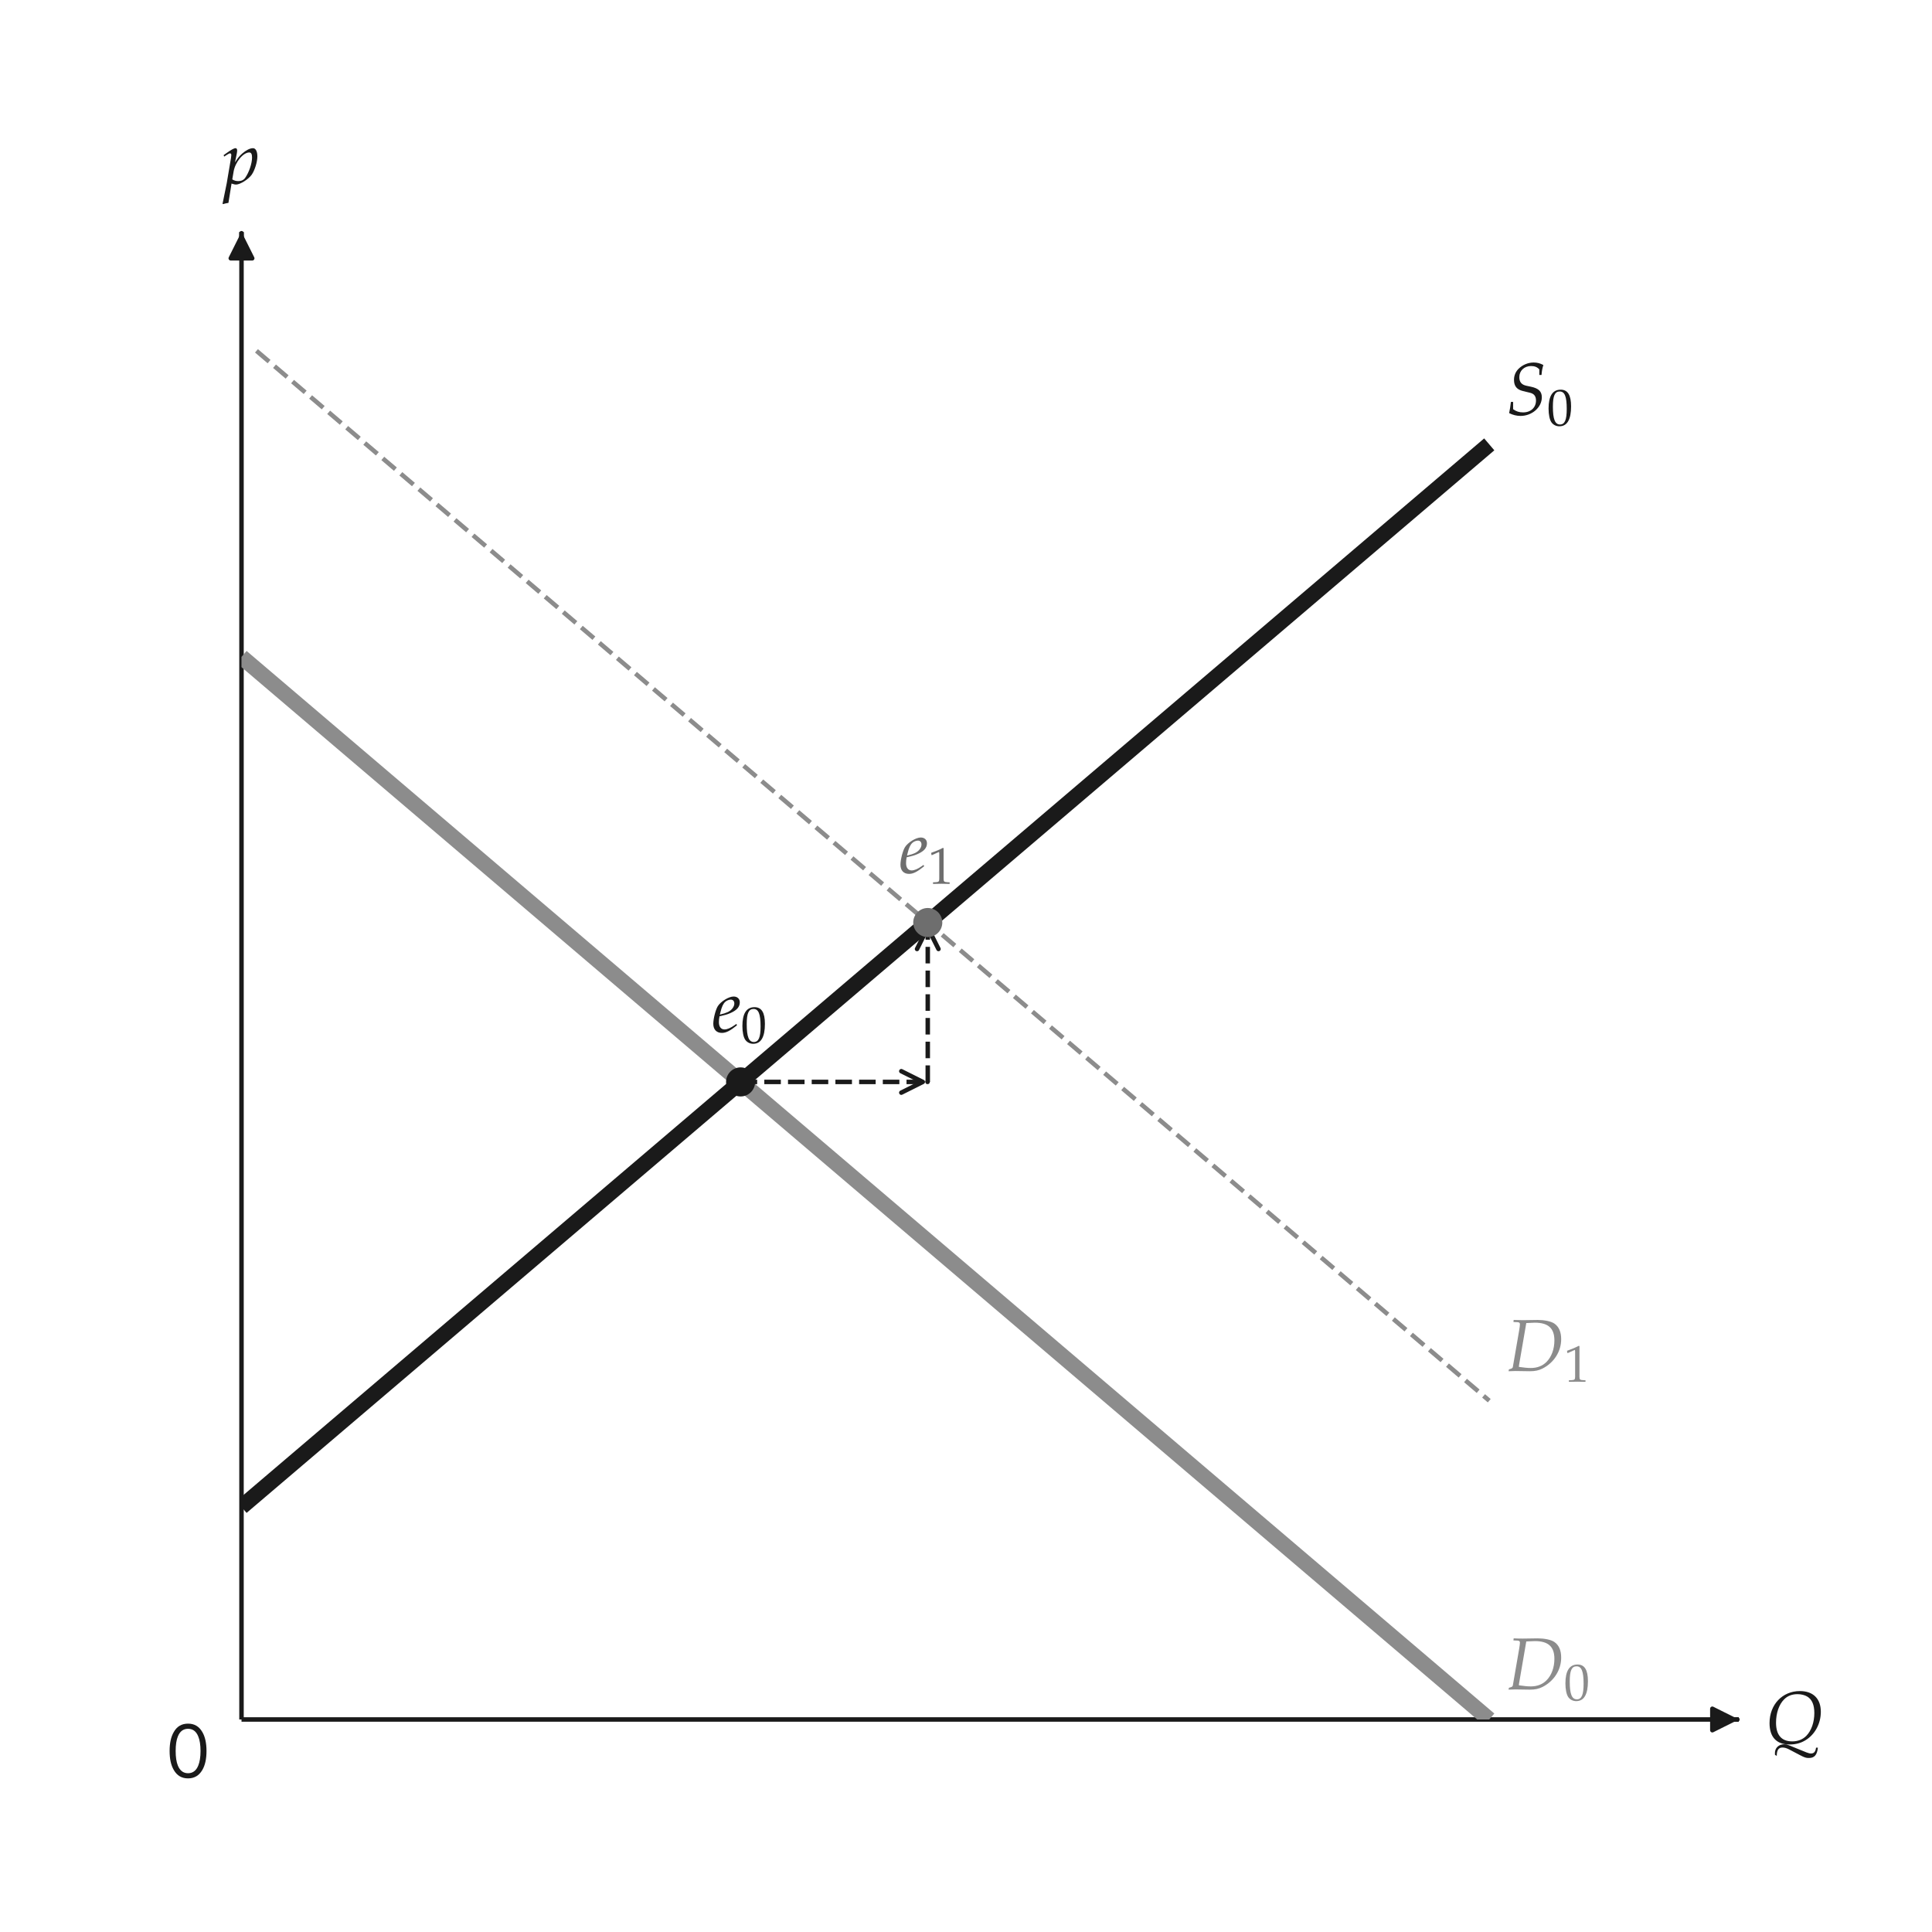
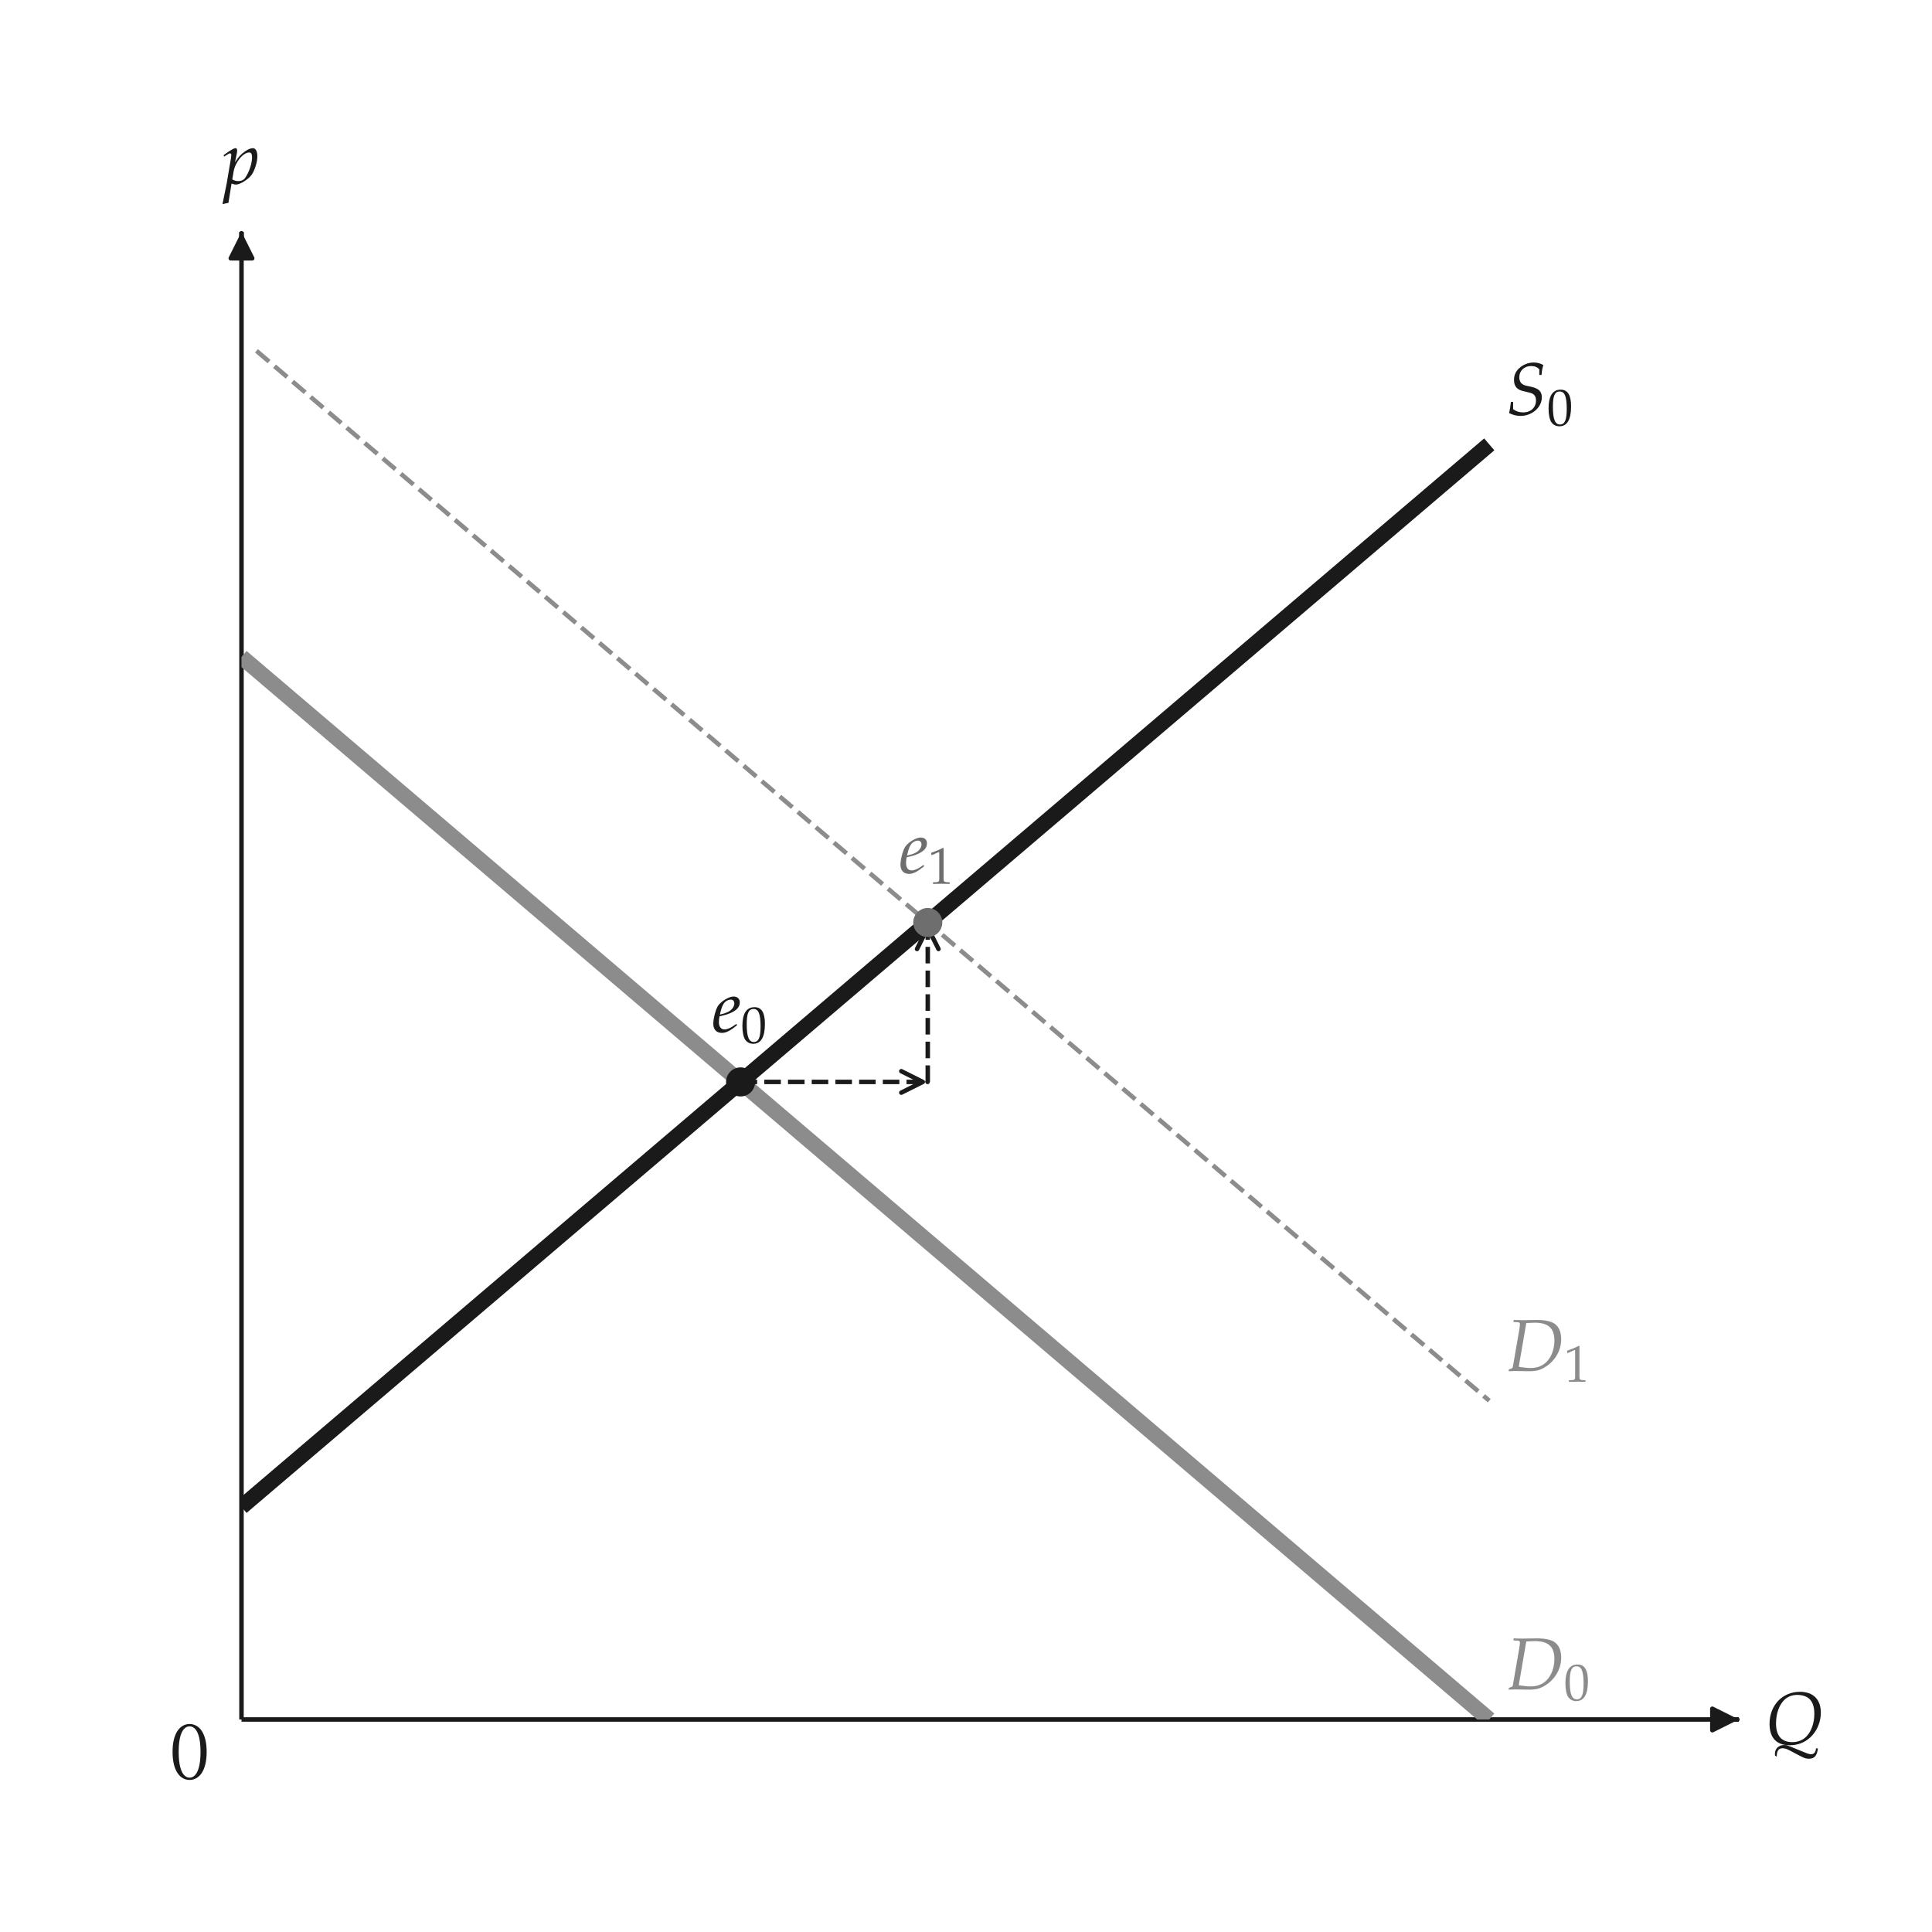
<svg xmlns="http://www.w3.org/2000/svg" xmlns:xlink="http://www.w3.org/1999/xlink" width="432pt" height="432pt" viewBox="0 0 432 432" version="1.1">
  <defs>
    <style type="text/css">*{stroke-linejoin: round; stroke-linecap: butt}</style>
  </defs>
  <g id="figure_1">
    <g id="patch_1">
-       <path d="M 0 432  L 432 432  L 432 0  L 0 0  z " style="fill: #ffffff" />
+       <path d="M 0 432 L 432 432 L 432 0 L 0 0 z " style="fill: #ffffff" />
    </g>
    <g id="axes_1">
      <g id="axes.x">
-         <path d="M 54 384.48  L 388.8 384.48  " style="fill: none; stroke: #1a1a1a; stroke-linejoin: miter" />
+         <path d="M 54 384.48 L 388.8 384.48 " style="fill: none; stroke: #1a1a1a; stroke-linejoin: miter" />
      </g>
      <g id="patch_2">
-         <path d="M 388.465 384.48  Q 388.633 384.48 387.682 384.48  " style="fill: none; stroke: #1a1a1a; stroke-linecap: round" />
-         <path d="M 382.882 382.08  L 387.682 384.48  L 382.882 386.88  z " style="fill: #1a1a1a; stroke: #1a1a1a; stroke-linecap: round" />
+         <path d="M 388.465 384.48 Q 388.633 384.48 387.682 384.48 " style="fill: none; stroke: #1a1a1a; stroke-linecap: round" />
+         <path d="M 382.882 382.08 L 387.682 384.48 L 382.882 386.88 z " style="fill: #1a1a1a; stroke: #1a1a1a; stroke-linecap: round" />
      </g>
      <g id="axes.y">
-         <path d="M 54 384.48  L 54 51.84  " style="fill: none; stroke: #1a1a1a; stroke-linejoin: miter" />
+         <path d="M 54 384.48 L 54 51.84 " style="fill: none; stroke: #1a1a1a; stroke-linejoin: miter" />
      </g>
      <g id="patch_3">
-         <path d="M 54 52.173  Q 54 52.006 54 52.958  " style="fill: none; stroke: #1a1a1a; stroke-linecap: round" />
-         <path d="M 51.6 57.758  L 54 52.958  L 56.4 57.758  z " style="fill: #1a1a1a; stroke: #1a1a1a; stroke-linecap: round" />
+         <path d="M 54 52.173 Q 54 52.006 54 52.958 " style="fill: none; stroke: #1a1a1a; stroke-linecap: round" />
+         <path d="M 51.6 57.758 L 54 52.958 L 56.4 57.758 z " style="fill: #1a1a1a; stroke: #1a1a1a; stroke-linecap: round" />
      </g>
      <g id="axes.y.label">
        <g style="fill: #1a1a1a" transform="translate(49.875 41.22) scale(0.165 -0.165)">
          <defs>
-             <path id="TeXGyrePagella-Italic-51" d="M -45 -1728  L 0 -1766  C 134 -1722 262 -1690 467 -1658  L 736 19  L 794 0  C 960 -58 1056 -70 1126 -70  C 1485 -70 2221 397 2496 800  C 2758 1190 2976 1894 2976 2374  C 2976 2803 2829 3085 2598 3085  C 2330 3085 1997 2912 1658 2618  C 1402 2387 1267 2227 1037 1850  L 1190 2611  C 1210 2720 1222 2816 1222 2893  C 1222 3014 1171 3085 1082 3085  C 947 3085 704 2950 230 2611  L 51 2483  L 96 2355  L 301 2490  C 480 2605 550 2637 608 2637  C 672 2637 717 2579 717 2490  C 717 2438 704 2310 691 2246  L 320 51  L 6 -1491  L -45 -1728  z M 800 378  L 915 1056  C 1056 1875 1741 2714 2272 2714  C 2438 2714 2515 2573 2515 2278  C 2515 1760 2259 998 1920 512  C 1792 326 1587 230 1325 230  C 1126 230 966 275 800 378  z " transform="scale(0.015625)" />
+             <path id="TeXGyrePagella-Italic-51" d="M -45 -1728 L 0 -1766 C 134 -1722 262 -1690 467 -1658 L 736 19 L 794 0 C 960 -58 1056 -70 1126 -70 C 1485 -70 2221 397 2496 800 C 2758 1190 2976 1894 2976 2374 C 2976 2803 2829 3085 2598 3085 C 2330 3085 1997 2912 1658 2618 C 1402 2387 1267 2227 1037 1850 L 1190 2611 C 1210 2720 1222 2816 1222 2893 C 1222 3014 1171 3085 1082 3085 C 947 3085 704 2950 230 2611 L 51 2483 L 96 2355 L 301 2490 C 480 2605 550 2637 608 2637 C 672 2637 717 2579 717 2490 C 717 2438 704 2310 691 2246 L 320 51 L 6 -1491 L -45 -1728 z M 800 378 L 915 1056 C 1056 1875 1741 2714 2272 2714 C 2438 2714 2515 2573 2515 2278 C 2515 1760 2259 998 1920 512 C 1792 326 1587 230 1325 230 C 1126 230 966 275 800 378 z " transform="scale(0.015625)" />
          </defs>
          <use xlink:href="#TeXGyrePagella-Italic-51" transform="translate(0 0.796875)" />
        </g>
      </g>
      <g id="axes.x.label">
-         <g style="fill: #1a1a1a" transform="translate(394.8 389.8425) scale(0.165 -0.165)">
+         <g style="fill: #1a1a1a" transform="translate(394.8 390.0075) scale(0.165 -0.165)">
          <defs>
-             <path id="TeXGyrePagella-Italic-32" d="M 339 1741  C 339 531 941 -115 2067 -115  C 2611 -115 3066 6 3482 269  C 4288 768 4787 1709 4787 2720  C 4787 3859 4122 4518 2970 4518  C 1453 4518 339 3347 339 1741  z M 806 -909  C 806 -909 806 -966 813 -1018  L 966 -1101  C 966 -608 1120 -378 1459 -378  C 1645 -378 1824 -429 2074 -563  L 3002 -1050  C 3386 -1248 3501 -1286 3757 -1286  C 4237 -1286 4467 -1011 4531 -390  L 4371 -390  C 4333 -736 4192 -896 3936 -896  C 3827 -896 3706 -864 3539 -800  L 2029 -186  C 1869 -122 1754 -96 1606 -96  C 1133 -96 781 -422 806 -909  z M 902 1773  C 902 2605 1158 3354 1600 3795  C 1901 4102 2285 4250 2771 4250  C 3078 4250 3392 4173 3603 4045  C 4019 3802 4224 3322 4224 2618  C 4224 1811 3968 1088 3533 640  C 3219 320 2803 154 2304 154  C 1382 154 902 704 902 1773  z " transform="scale(0.015625)" />
+             <path id="TeXGyrePagella-Italic-32" d="M 339 1741 C 339 531 941 -115 2067 -115 C 2611 -115 3066 6 3482 269 C 4288 768 4787 1709 4787 2720 C 4787 3859 4122 4518 2970 4518 C 1453 4518 339 3347 339 1741 z M 806 -909 C 806 -909 806 -966 813 -1018 L 966 -1101 C 966 -608 1120 -378 1459 -378 C 1645 -378 1824 -429 2074 -563 L 3002 -1050 C 3386 -1248 3501 -1286 3757 -1286 C 4237 -1286 4467 -1011 4531 -390 L 4371 -390 C 4333 -736 4192 -896 3936 -896 C 3827 -896 3706 -864 3539 -800 L 2029 -186 C 1869 -122 1754 -96 1606 -96 C 1133 -96 781 -422 806 -909 z M 902 1773 C 902 2605 1158 3354 1600 3795 C 1901 4102 2285 4250 2771 4250 C 3078 4250 3392 4173 3603 4045 C 4019 3802 4224 3322 4224 2618 C 4224 1811 3968 1088 3533 640 C 3219 320 2803 154 2304 154 C 1382 154 902 704 902 1773 z " transform="scale(0.015625)" />
          </defs>
          <use xlink:href="#TeXGyrePagella-Italic-32" transform="translate(0 0.40625)" />
        </g>
      </g>
      <g id="axes.origin.label">
-         <g style="fill: #1a1a1a" transform="translate(37.1 397.42) scale(0.165 -0.165)">
+         <g style="fill: #1a1a1a" transform="translate(37.80898 397.75) scale(0.165 -0.165)">
          <defs>
-             <path id="PingFangTC-Regular-13" d="M 1920 4659  C 1370 4659 960 4422 685 3936  C 442 3526 320 2976 320 2285  C 320 1594 442 1043 685 634  C 960 154 1370 -90 1920 -90  C 2464 -90 2874 154 3155 634  C 3398 1043 3520 1594 3520 2285  C 3520 2976 3398 3526 3155 3936  C 2874 4422 2464 4659 1920 4659  z M 1920 4211  C 2330 4211 2624 3994 2803 3552  C 2931 3245 3002 2822 3002 2285  C 3002 1754 2931 1331 2803 1018  C 2624 582 2330 358 1920 358  C 1510 358 1216 582 1037 1018  C 909 1331 845 1754 845 2285  C 845 2822 909 3245 1037 3552  C 1216 3994 1510 4211 1920 4211  z " transform="scale(0.015625)" />
+             <path id="NotoSerifTC-Regular-11" d="M 1779 -96 C 2547 -96 3258 602 3258 2342 C 3258 4058 2547 4755 1779 4755 C 1011 4755 301 4058 301 2342 C 301 602 1011 -96 1779 -96 z M 1779 102 C 1299 102 832 640 832 2342 C 832 4019 1299 4550 1779 4550 C 2253 4550 2726 4019 2726 2342 C 2726 640 2253 102 1779 102 z " transform="scale(0.015625)" />
          </defs>
-           <use xlink:href="#PingFangTC-Regular-13" />
+           <use xlink:href="#NotoSerifTC-Regular-11" />
        </g>
      </g>
      <g id="market.demand">
-         <path d="M 54 146.88  L 333 384.48  " clip-path="url(#p7ad10abee5)" style="fill: none; stroke: #8c8c8c; stroke-width: 3.5; stroke-linejoin: miter" />
+         <path d="M 54 146.88 L 333 384.48 " clip-path="url(#p95082758e4)" style="fill: none; stroke: #8c8c8c; stroke-width: 3.5; stroke-linejoin: miter" />
      </g>
      <g id="market.supply">
-         <path d="M 54 336.96  L 333 99.36  " clip-path="url(#p7ad10abee5)" style="fill: none; stroke: #1a1a1a; stroke-width: 3.5; stroke-linejoin: miter" />
+         <path d="M 54 336.96 L 333 99.36 " clip-path="url(#p95082758e4)" style="fill: none; stroke: #1a1a1a; stroke-width: 3.5; stroke-linejoin: miter" />
      </g>
      <g id="market.demand.shifted">
-         <path d="M 57.348 78.451  L 333 313.2  " clip-path="url(#p7ad10abee5)" style="fill: none; stroke-dasharray: 3.7,1.6; stroke-dashoffset: 0; stroke: #8c8c8c; stroke-linejoin: miter" />
+         <path d="M 57.348 78.451 L 333 313.2 " clip-path="url(#p95082758e4)" style="fill: none; stroke-dasharray: 3.7,1.6; stroke-dashoffset: 0; stroke: #8c8c8c; stroke-linejoin: miter" />
      </g>
      <g id="market.comparison.movement.quantity">
-         <path d="M 165.6 241.92  L 207.45 241.92  " style="fill: none; stroke-dasharray: 3.7,1.6; stroke-dashoffset: 0; stroke: #1a1a1a; stroke-linejoin: miter" />
+         <path d="M 165.6 241.92 L 207.45 241.92 " style="fill: none; stroke-dasharray: 3.7,1.6; stroke-dashoffset: 0; stroke: #1a1a1a; stroke-linejoin: miter" />
      </g>
      <g id="patch_4">
-         <path d="M 207.408 241.92  Q 207.429 241.92 206.332 241.92  " style="fill: none; stroke: #1a1a1a; stroke-linecap: round" />
-         <path d="M 201.532 239.52  L 206.332 241.92  L 201.532 244.32  " style="fill: none; stroke: #1a1a1a; stroke-linecap: round" />
+         <path d="M 207.408 241.92 Q 207.429 241.92 206.332 241.92 " style="fill: none; stroke: #1a1a1a; stroke-linecap: round" />
+         <path d="M 201.532 239.52 L 206.332 241.92 L 201.532 244.32 " style="fill: none; stroke: #1a1a1a; stroke-linecap: round" />
      </g>
      <g id="market.comparison.movement.price">
-         <path d="M 207.45 241.92  L 207.45 206.28  " style="fill: none; stroke-dasharray: 3.7,1.6; stroke-dashoffset: 0; stroke: #1a1a1a; stroke-linejoin: miter" />
+         <path d="M 207.45 241.92 L 207.45 206.28 " style="fill: none; stroke-dasharray: 3.7,1.6; stroke-dashoffset: 0; stroke: #1a1a1a; stroke-linejoin: miter" />
      </g>
      <g id="patch_5">
-         <path d="M 207.45 206.316  Q 207.45 206.298 207.45 207.398  " style="fill: none; stroke: #1a1a1a; stroke-linecap: round" />
-         <path d="M 205.05 212.198  L 207.45 207.398  L 209.85 212.198  " style="fill: none; stroke: #1a1a1a; stroke-linecap: round" />
+         <path d="M 207.45 206.316 Q 207.45 206.298 207.45 207.398 " style="fill: none; stroke: #1a1a1a; stroke-linecap: round" />
+         <path d="M 205.05 212.198 L 207.45 207.398 L 209.85 212.198 " style="fill: none; stroke: #1a1a1a; stroke-linecap: round" />
      </g>
      <g id="market.equilibrium.baseline">
        <defs>
-           <path id="m38c618523e" d="M 0 3.25  C 0.862 3.25 1.689 2.908 2.298 2.298  C 2.908 1.689 3.25 0.862 3.25 0  C 3.25 -0.862 2.908 -1.689 2.298 -2.298  C 1.689 -2.908 0.862 -3.25 0 -3.25  C -0.862 -3.25 -1.689 -2.908 -2.298 -2.298  C -2.908 -1.689 -3.25 -0.862 -3.25 0  C -3.25 0.862 -2.908 1.689 -2.298 2.298  C -1.689 2.908 -0.862 3.25 0 3.25  z " />
+           <path id="m0d8b73c80d" d="M 0 3.25 C 0.862 3.25 1.689 2.908 2.298 2.298 C 2.908 1.689 3.25 0.862 3.25 0 C 3.25 -0.862 2.908 -1.689 2.298 -2.298 C 1.689 -2.908 0.862 -3.25 0 -3.25 C -0.862 -3.25 -1.689 -2.908 -2.298 -2.298 C -2.908 -1.689 -3.25 -0.862 -3.25 0 C -3.25 0.862 -2.908 1.689 -2.298 2.298 C -1.689 2.908 -0.862 3.25 0 3.25 z " />
        </defs>
        <g>
-           <use xlink:href="#m38c618523e" x="165.6" y="241.92" style="fill: #1a1a1a" />
+           <use xlink:href="#m0d8b73c80d" x="165.6" y="241.92" style="fill: #1a1a1a" />
        </g>
      </g>
      <g id="market.equilibrium.shifted">
        <defs>
-           <path id="m1e3e9d64e3" d="M 0 3.25  C 0.862 3.25 1.689 2.908 2.298 2.298  C 2.908 1.689 3.25 0.862 3.25 0  C 3.25 -0.862 2.908 -1.689 2.298 -2.298  C 1.689 -2.908 0.862 -3.25 0 -3.25  C -0.862 -3.25 -1.689 -2.908 -2.298 -2.298  C -2.908 -1.689 -3.25 -0.862 -3.25 0  C -3.25 0.862 -2.908 1.689 -2.298 2.298  C -1.689 2.908 -0.862 3.25 0 3.25  z " />
+           <path id="m8a56104679" d="M 0 3.25 C 0.862 3.25 1.689 2.908 2.298 2.298 C 2.908 1.689 3.25 0.862 3.25 0 C 3.25 -0.862 2.908 -1.689 2.298 -2.298 C 1.689 -2.908 0.862 -3.25 0 -3.25 C -0.862 -3.25 -1.689 -2.908 -2.298 -2.298 C -2.908 -1.689 -3.25 -0.862 -3.25 0 C -3.25 0.862 -2.908 1.689 -2.298 2.298 C -1.689 2.908 -0.862 3.25 0 3.25 z " />
        </defs>
        <g>
-           <use xlink:href="#m1e3e9d64e3" x="207.45" y="206.28" style="fill: #6e6e6e" />
+           <use xlink:href="#m8a56104679" x="207.45" y="206.28" style="fill: #6e6e6e" />
        </g>
      </g>
      <g id="market.demand.label">
        <g style="fill: #8c8c8c" transform="translate(336.8584 377.8916) scale(0.165 -0.165)">
          <defs>
-             <path id="TeXGyrePagella-Italic-25" d="M 179 -19  C 378 -6 576 0 774 0  C 1190 0 1606 -19 2022 -19  C 2483 -19 2797 51 3130 218  C 4128 730 4742 1696 4742 2758  C 4742 3386 4550 3834 4160 4109  C 3866 4320 3251 4429 2714 4429  C 2278 4429 1843 4410 1408 4410  C 1146 4410 883 4416 621 4429  L 602 4250  L 941 4237  C 1094 4230 1165 4179 1165 4064  C 1165 3974 1139 3770 1107 3578  L 550 352  C 525 205 333 179 211 147  L 179 -19  z M 1075 358  C 1075 435 1082 480 1101 595  L 1715 4160  C 1965 4160 2208 4192 2458 4192  C 3622 4192 4154 3706 4154 2656  C 4154 1907 3910 1235 3475 794  C 3130 442 2662 262 2106 262  C 1824 262 1510 294 1075 358  z " transform="scale(0.015625)" />
-             <path id="TeXGyrePagella-Regular-11" d="M 186 2074  C 186 1325 320 678 544 365  C 768 51 1126 -128 1523 -128  C 2490 -128 2976 704 2976 2342  C 2976 3744 2560 4410 1683 4410  C 691 4410 186 3622 186 2074  z M 723 2304  C 723 3654 960 4186 1568 4186  C 2189 4186 2438 3558 2438 2022  C 2438 659 2195 96 1606 96  C 986 96 723 742 723 2304  z " transform="scale(0.015625)" />
+             <path id="TeXGyrePagella-Italic-25" d="M 179 -19 C 378 -6 576 0 774 0 C 1190 0 1606 -19 2022 -19 C 2483 -19 2797 51 3130 218 C 4128 730 4742 1696 4742 2758 C 4742 3386 4550 3834 4160 4109 C 3866 4320 3251 4429 2714 4429 C 2278 4429 1843 4410 1408 4410 C 1146 4410 883 4416 621 4429 L 602 4250 L 941 4237 C 1094 4230 1165 4179 1165 4064 C 1165 3974 1139 3770 1107 3578 L 550 352 C 525 205 333 179 211 147 L 179 -19 z M 1075 358 C 1075 435 1082 480 1101 595 L 1715 4160 C 1965 4160 2208 4192 2458 4192 C 3622 4192 4154 3706 4154 2656 C 4154 1907 3910 1235 3475 794 C 3130 442 2662 262 2106 262 C 1824 262 1510 294 1075 358 z " transform="scale(0.015625)" />
+             <path id="TeXGyrePagella-Regular-11" d="M 186 2074 C 186 1325 320 678 544 365 C 768 51 1126 -128 1523 -128 C 2490 -128 2976 704 2976 2342 C 2976 3744 2560 4410 1683 4410 C 691 4410 186 3622 186 2074 z M 723 2304 C 723 3654 960 4186 1568 4186 C 2189 4186 2438 3558 2438 2022 C 2438 659 2195 96 1606 96 C 986 96 723 742 723 2304 z " transform="scale(0.015625)" />
          </defs>
          <use xlink:href="#TeXGyrePagella-Italic-25" transform="translate(0 0.796875)" />
          <use xlink:href="#TeXGyrePagella-Regular-11" transform="translate(77.79993 -13.66406) scale(0.7)" />
        </g>
      </g>
      <g id="market.supply.label">
        <g style="fill: #1a1a1a" transform="translate(336.7534 92.77157) scale(0.165 -0.165)">
          <defs>
-             <path id="TeXGyrePagella-Italic-34" d="M 269 128  C 589 -32 922 -115 1261 -115  C 2253 -115 3104 627 3104 1498  C 3104 2003 2829 2272 2182 2413  L 1766 2502  C 1344 2592 1152 2829 1152 3251  C 1152 3808 1581 4211 2170 4211  C 2483 4211 2694 4128 2886 3923  L 2886 3437  L 3078 3437  C 3104 3782 3149 4026 3238 4301  C 2944 4454 2701 4518 2394 4518  C 1920 4518 1440 4320 1094 3981  C 826 3712 691 3392 691 3014  C 691 2470 934 2170 1472 2042  L 2080 1894  C 2432 1811 2598 1594 2598 1222  C 2598 608 2144 192 1485 192  C 1139 192 896 269 614 467  L 614 1101  L 422 1101  C 384 749 339 461 269 128  z " transform="scale(0.015625)" />
+             <path id="TeXGyrePagella-Italic-34" d="M 269 128 C 589 -32 922 -115 1261 -115 C 2253 -115 3104 627 3104 1498 C 3104 2003 2829 2272 2182 2413 L 1766 2502 C 1344 2592 1152 2829 1152 3251 C 1152 3808 1581 4211 2170 4211 C 2483 4211 2694 4128 2886 3923 L 2886 3437 L 3078 3437 C 3104 3782 3149 4026 3238 4301 C 2944 4454 2701 4518 2394 4518 C 1920 4518 1440 4320 1094 3981 C 826 3712 691 3392 691 3014 C 691 2470 934 2170 1472 2042 L 2080 1894 C 2432 1811 2598 1594 2598 1222 C 2598 608 2144 192 1485 192 C 1139 192 896 269 614 467 L 614 1101 L 422 1101 C 384 749 339 461 269 128 z " transform="scale(0.015625)" />
          </defs>
          <use xlink:href="#TeXGyrePagella-Italic-34" transform="translate(0 0.40625)" />
          <use xlink:href="#TeXGyrePagella-Regular-11" transform="translate(55.59994 -14.05469) scale(0.7)" />
        </g>
      </g>
      <g id="market.equilibrium.baseline.label">
        <g style="fill: #1a1a1a" transform="translate(159.2475 230.91) scale(0.165 -0.165)">
          <defs>
-             <path id="TeXGyrePagella-Italic-46" d="M 96 717  C 96 224 378 -70 838 -70  C 1203 -70 1555 109 2150 589  L 2099 710  L 1946 602  C 1606 358 1299 230 1069 230  C 762 230 582 467 582 858  C 582 1024 595 1184 634 1370  L 1158 1498  C 1267 1523 1434 1587 1600 1658  C 2144 1901 2394 2189 2394 2586  C 2394 2886 2182 3085 1856 3085  C 1440 3085 742 2656 486 2246  C 294 1933 96 1165 96 717  z M 666 1517  L 723 1754  C 826 2182 954 2458 1126 2618  C 1248 2733 1453 2816 1613 2816  C 1798 2816 1920 2688 1920 2483  C 1920 2202 1696 1901 1363 1741  C 1184 1658 954 1581 666 1517  z " transform="scale(0.015625)" />
+             <path id="TeXGyrePagella-Italic-46" d="M 96 717 C 96 224 378 -70 838 -70 C 1203 -70 1555 109 2150 589 L 2099 710 L 1946 602 C 1606 358 1299 230 1069 230 C 762 230 582 467 582 858 C 582 1024 595 1184 634 1370 L 1158 1498 C 1267 1523 1434 1587 1600 1658 C 2144 1901 2394 2189 2394 2586 C 2394 2886 2182 3085 1856 3085 C 1440 3085 742 2656 486 2246 C 294 1933 96 1165 96 717 z M 666 1517 L 723 1754 C 826 2182 954 2458 1126 2618 C 1248 2733 1453 2816 1613 2816 C 1798 2816 1920 2688 1920 2483 C 1920 2202 1696 1901 1363 1741 C 1184 1658 954 1581 666 1517 z " transform="scale(0.015625)" />
          </defs>
          <use xlink:href="#TeXGyrePagella-Italic-46" transform="translate(0 0.796875)" />
          <use xlink:href="#TeXGyrePagella-Regular-11" transform="translate(38.89996 -13.66406) scale(0.7)" />
        </g>
      </g>
      <g id="market.equilibrium.shifted.label">
        <g style="fill: #6e6e6e" transform="translate(201.0975 195.3525) scale(0.165 -0.165)">
          <defs>
-             <path id="TeXGyrePagella-Regular-12" d="M 384 3827  L 429 3552  L 493 3552  L 1318 3923  L 1338 3930  C 1376 3930 1389 3872 1389 3718  L 1389 614  C 1389 282 1318 211 973 192  L 614 173  L 614 -19  C 966 -6 1318 0 1670 0  C 2003 0 2342 -6 2675 -19  L 2675 173  L 2342 192  C 1990 211 1926 282 1926 614  L 1926 4410  L 1837 4442  C 1421 4224 966 4032 384 3827  z " transform="scale(0.015625)" />
+             <path id="TeXGyrePagella-Regular-12" d="M 384 3827 L 429 3552 L 493 3552 L 1318 3923 L 1338 3930 C 1376 3930 1389 3872 1389 3718 L 1389 614 C 1389 282 1318 211 973 192 L 614 173 L 614 -19 C 966 -6 1318 0 1670 0 C 2003 0 2342 -6 2675 -19 L 2675 173 L 2342 192 C 1990 211 1926 282 1926 614 L 1926 4410 L 1837 4442 C 1421 4224 966 4032 384 3827 z " transform="scale(0.015625)" />
          </defs>
          <use xlink:href="#TeXGyrePagella-Italic-46" transform="translate(0 0.796875)" />
          <use xlink:href="#TeXGyrePagella-Regular-12" transform="translate(38.89996 -13.66406) scale(0.7)" />
        </g>
      </g>
      <g id="market.demand.shifted.label">
        <g style="fill: #8c8c8c" transform="translate(336.8584 306.6941) scale(0.165 -0.165)">
          <use xlink:href="#TeXGyrePagella-Italic-25" transform="translate(0 0.796875)" />
          <use xlink:href="#TeXGyrePagella-Regular-12" transform="translate(77.79993 -13.66406) scale(0.7)" />
        </g>
      </g>
    </g>
  </g>
  <defs>
-     <clipPath id="p7ad10abee5">
+     <clipPath id="p95082758e4">
      <rect x="54" y="51.84" width="334.8" height="332.64" />
    </clipPath>
  </defs>
</svg>
